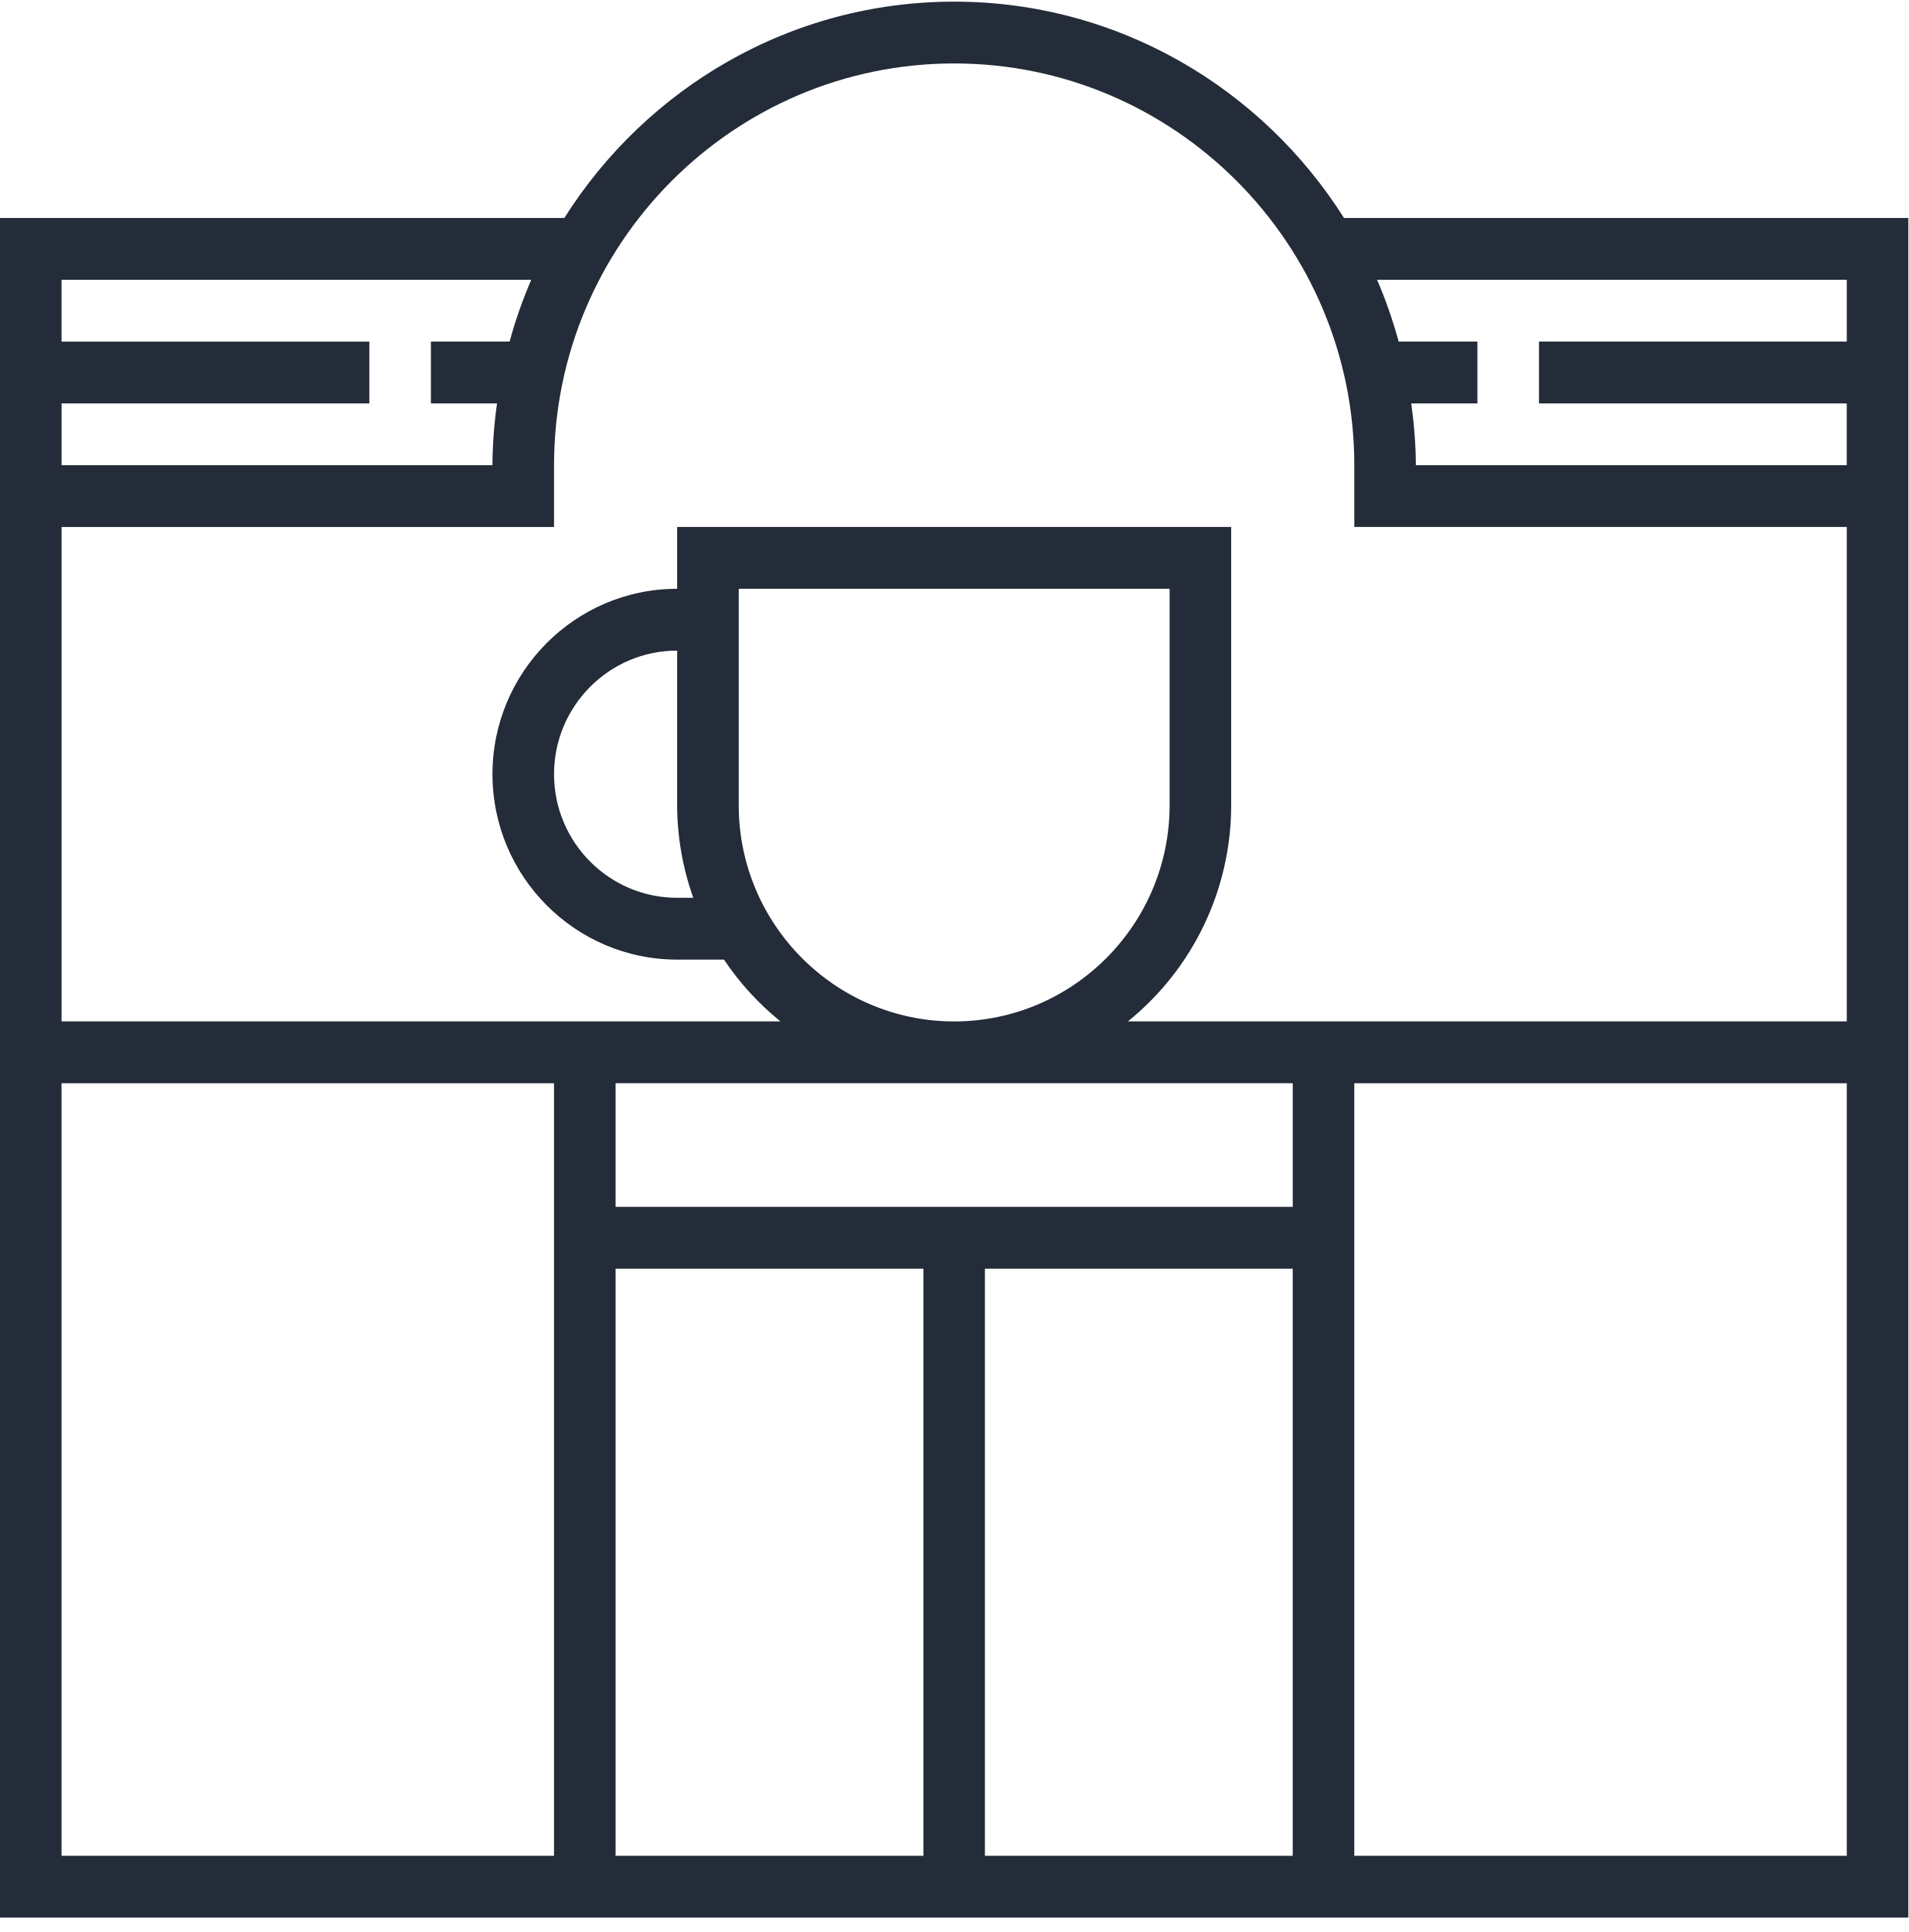
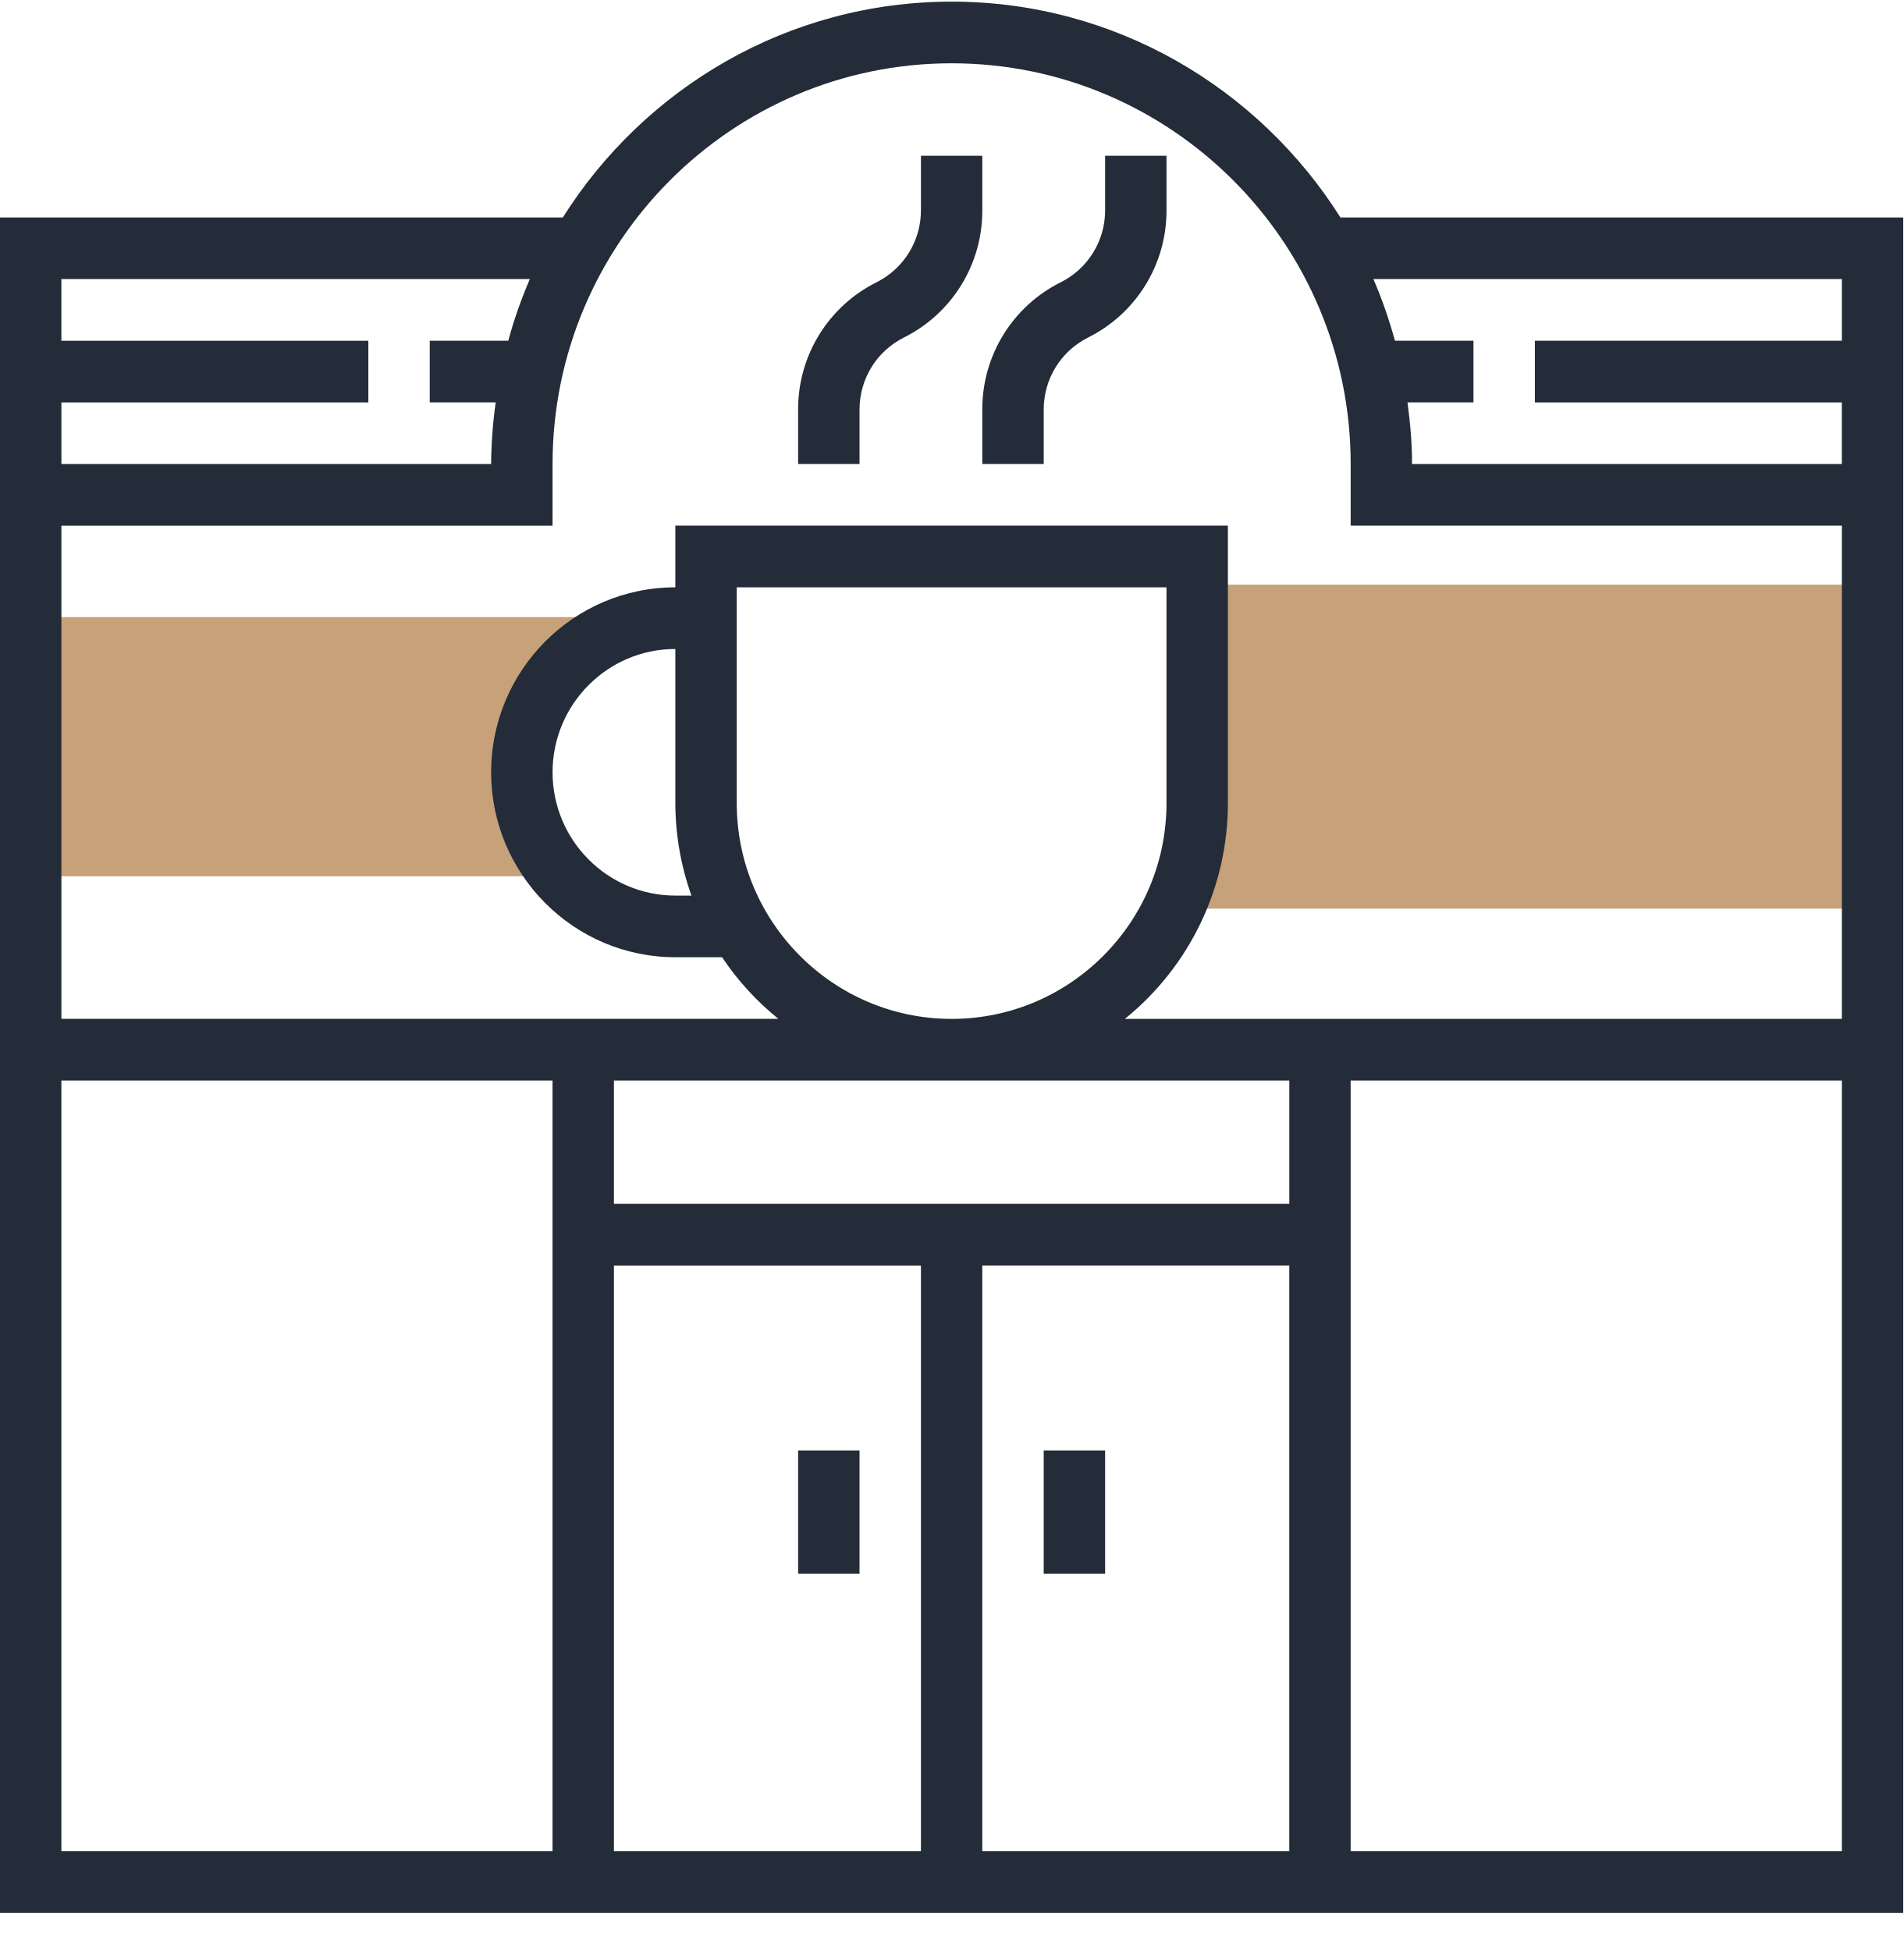
- <svg xmlns="http://www.w3.org/2000/svg" width="80" height="81" fill="none">
+ <svg xmlns="http://www.w3.org/2000/svg" width="80" height="82" fill="none">
+   <path d="M21.966 32.745c0-3.76 2.884-6.808 6.44-6.808H1.357V36.83h21.898l.013-.022a6.994 6.994 0 01-1.3-4.062zm28.339-8.169h28.339v13.615H50.305z" fill="#C7A17A" />
  <path fill-rule="evenodd" clip-rule="evenodd" d="M56.343 9.139C52.908 3.699 46.875.069 40 .069S27.09 3.7 23.657 9.14H0v71.256h80V9.14H56.343zM40 2.66c9.249 0 16.774 7.556 16.774 16.842v2.591H77.42v20.73H47.283a11.655 11.655 0 004.33-9.07v-11.66H28.387v2.592c-4.27 0-7.742 3.486-7.742 7.773 0 4.287 3.472 7.774 7.742 7.774h1.964c.654.98 1.454 1.851 2.366 2.59H2.581V22.095h20.645v-2.59C23.226 10.215 30.75 2.66 40 2.66zM25.806 45.415v5.182h28.388v-5.182H25.806zm5.162-11.66v-9.07h18.064v9.07c0 5-4.051 9.069-9.032 9.069-4.98 0-9.032-4.068-9.032-9.07zm-2.58 3.886h.676a11.62 11.62 0 01-.677-3.886v-6.478c-2.846 0-5.161 2.324-5.161 5.182 0 2.858 2.315 5.182 5.161 5.182zM2.58 16.913h12.903v-2.591H2.58V11.73h19.691a19.272 19.272 0 00-.907 2.59h-3.3v2.592h2.772a19.59 19.59 0 00-.192 2.591H2.581v-2.59zm0 28.503v32.39h20.645v-32.39H2.58zm23.226 7.774H38.71v24.616H25.806V53.189zm15.483 0v24.616h12.904V53.189H41.29zm36.13 24.616H56.773v-32.39H77.42v32.39zM59.162 16.912c.113.85.192 1.71.192 2.591h18.064v-2.59H64.516V14.32H77.42v-2.59H57.728c.364.834.66 1.7.907 2.59h3.3v2.592h-2.772z" fill="#232C38" />
+   <path d="M41.29 19.503h2.581v-2.285c0-1.293.716-2.455 1.867-3.033a5.953 5.953 0 003.294-5.35V6.546h-2.58v2.286a3.375 3.375 0 01-1.867 3.033 5.953 5.953 0 00-3.295 5.35v2.287zm-5.161-2.285c0-1.293.716-2.455 1.867-3.033a5.953 5.953 0 003.294-5.35V6.546h-2.58v2.286a3.375 3.375 0 01-1.867 3.033 5.953 5.953 0 00-3.295 5.35v2.287h2.581v-2.285zm-2.581 43.744h2.581v5.182h-2.581zm10.323 0h2.581v5.182h-2.581z" fill="#232C38" />
</svg>
